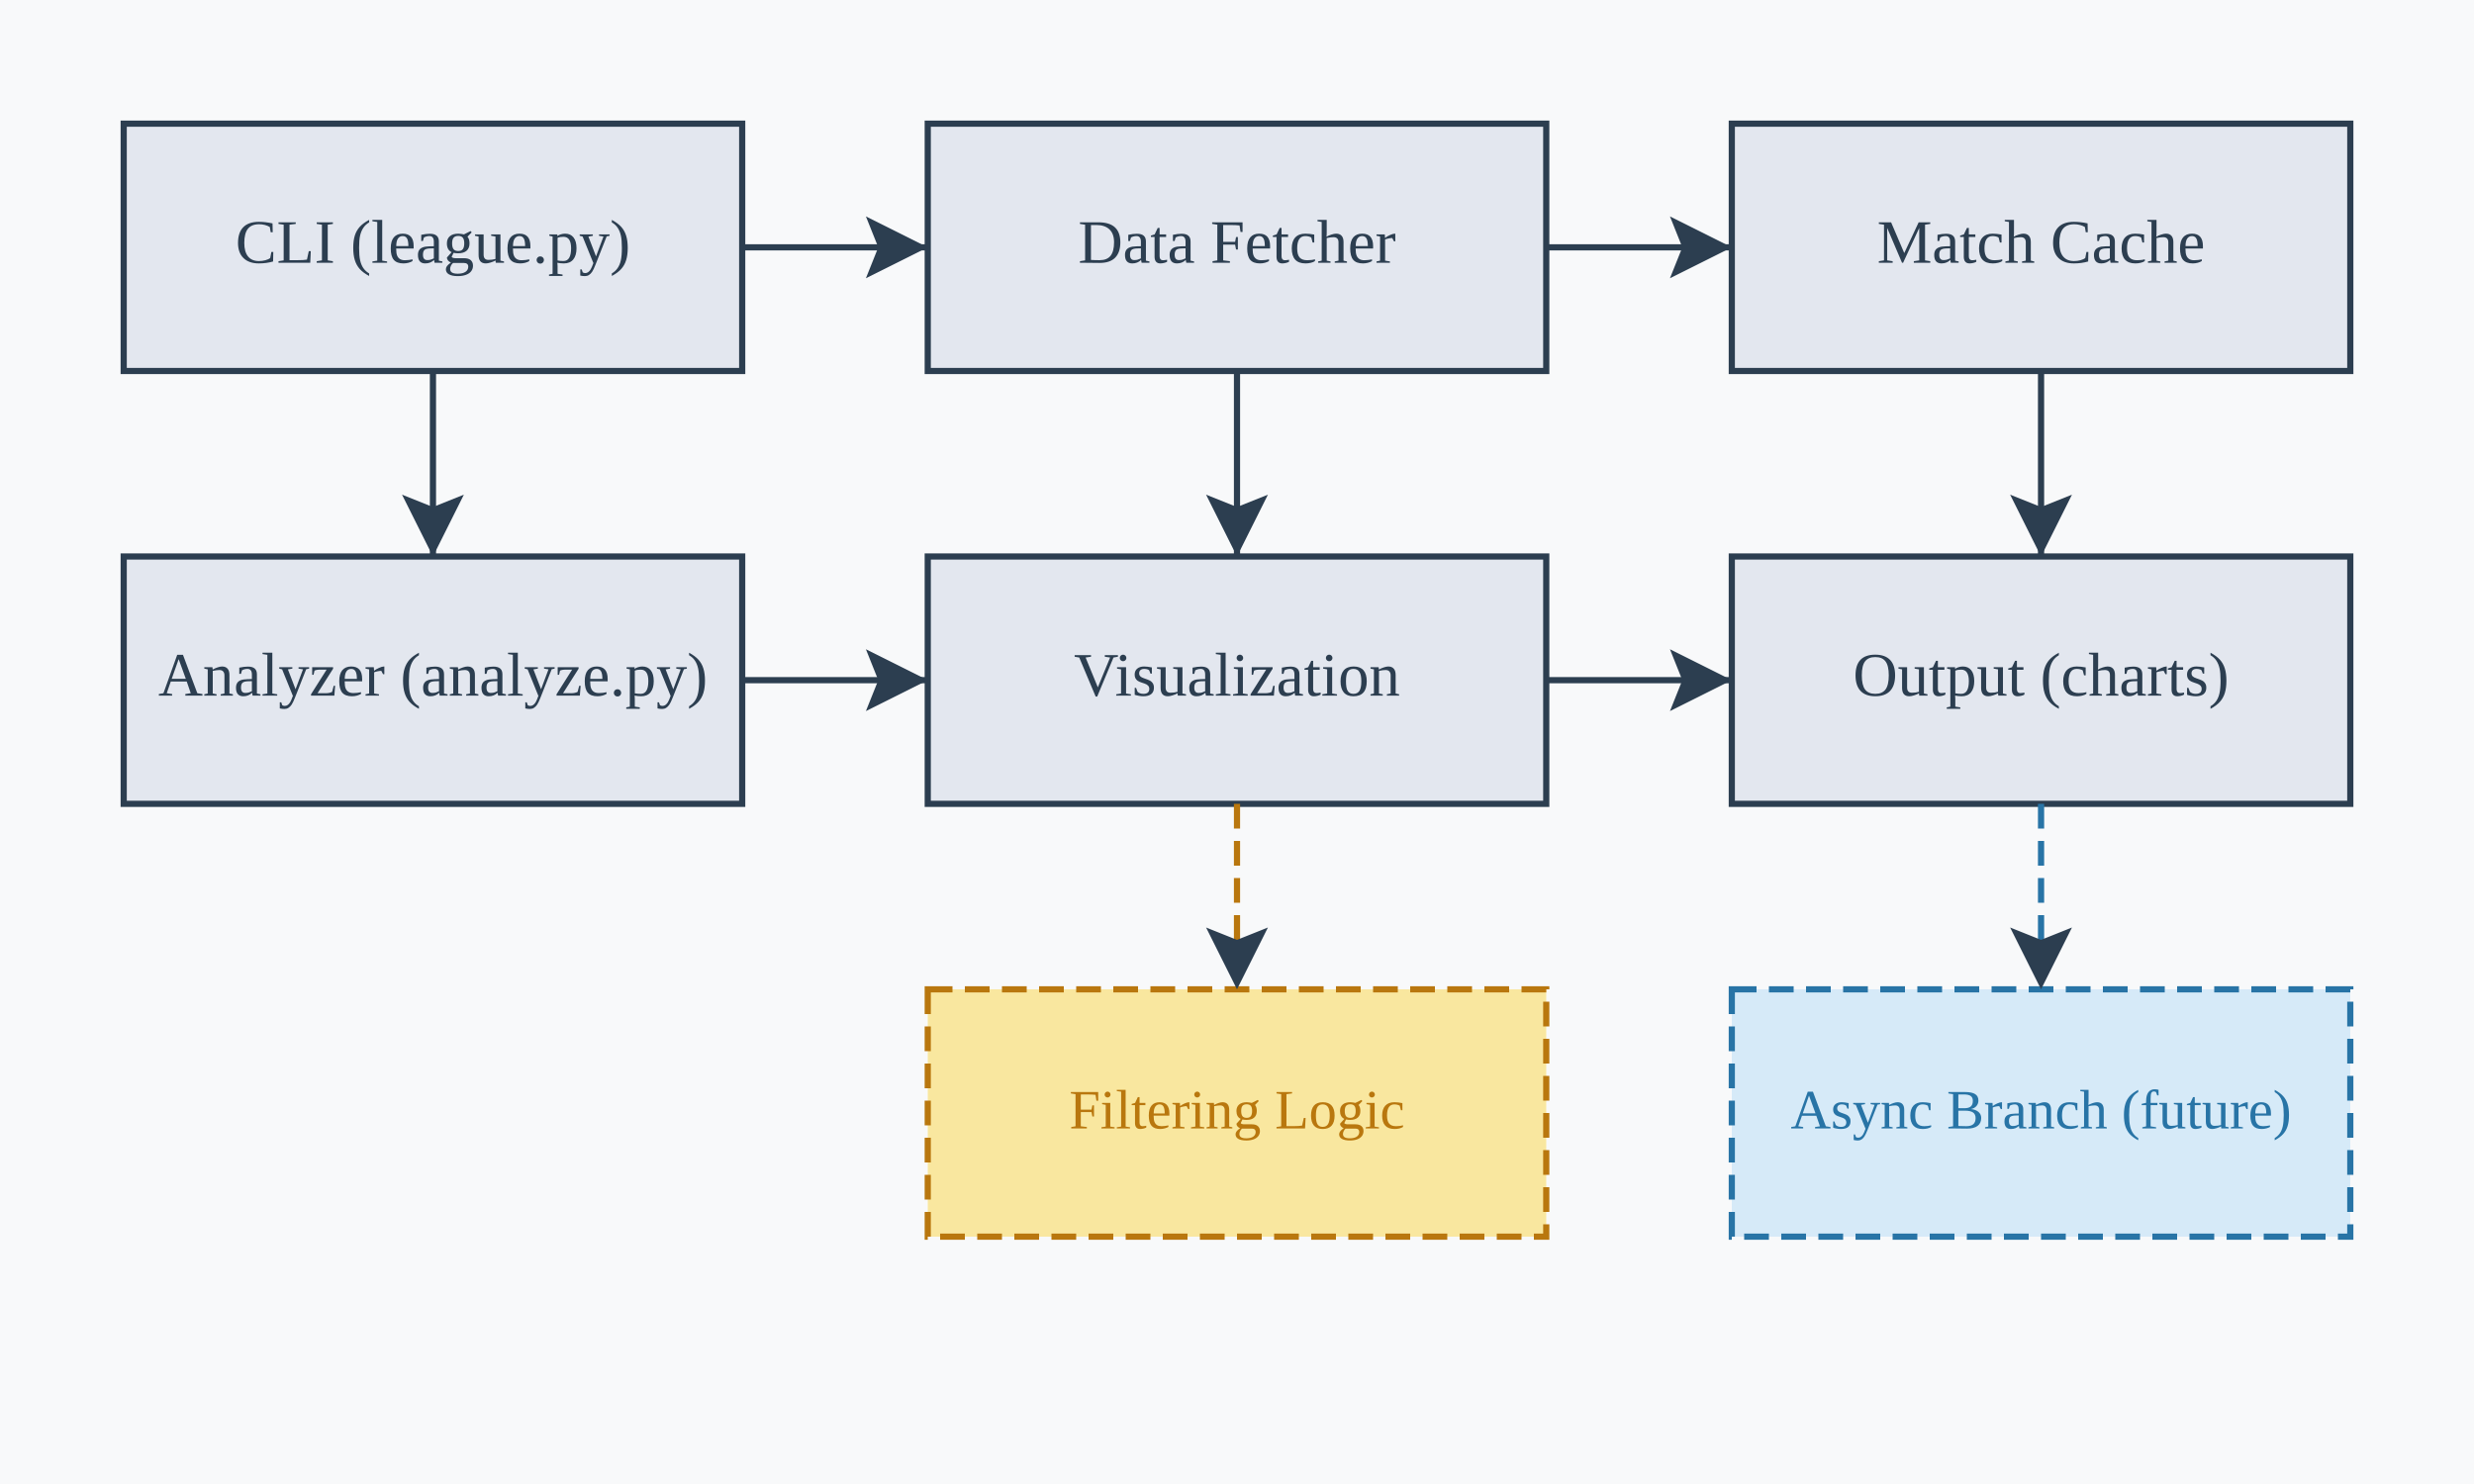
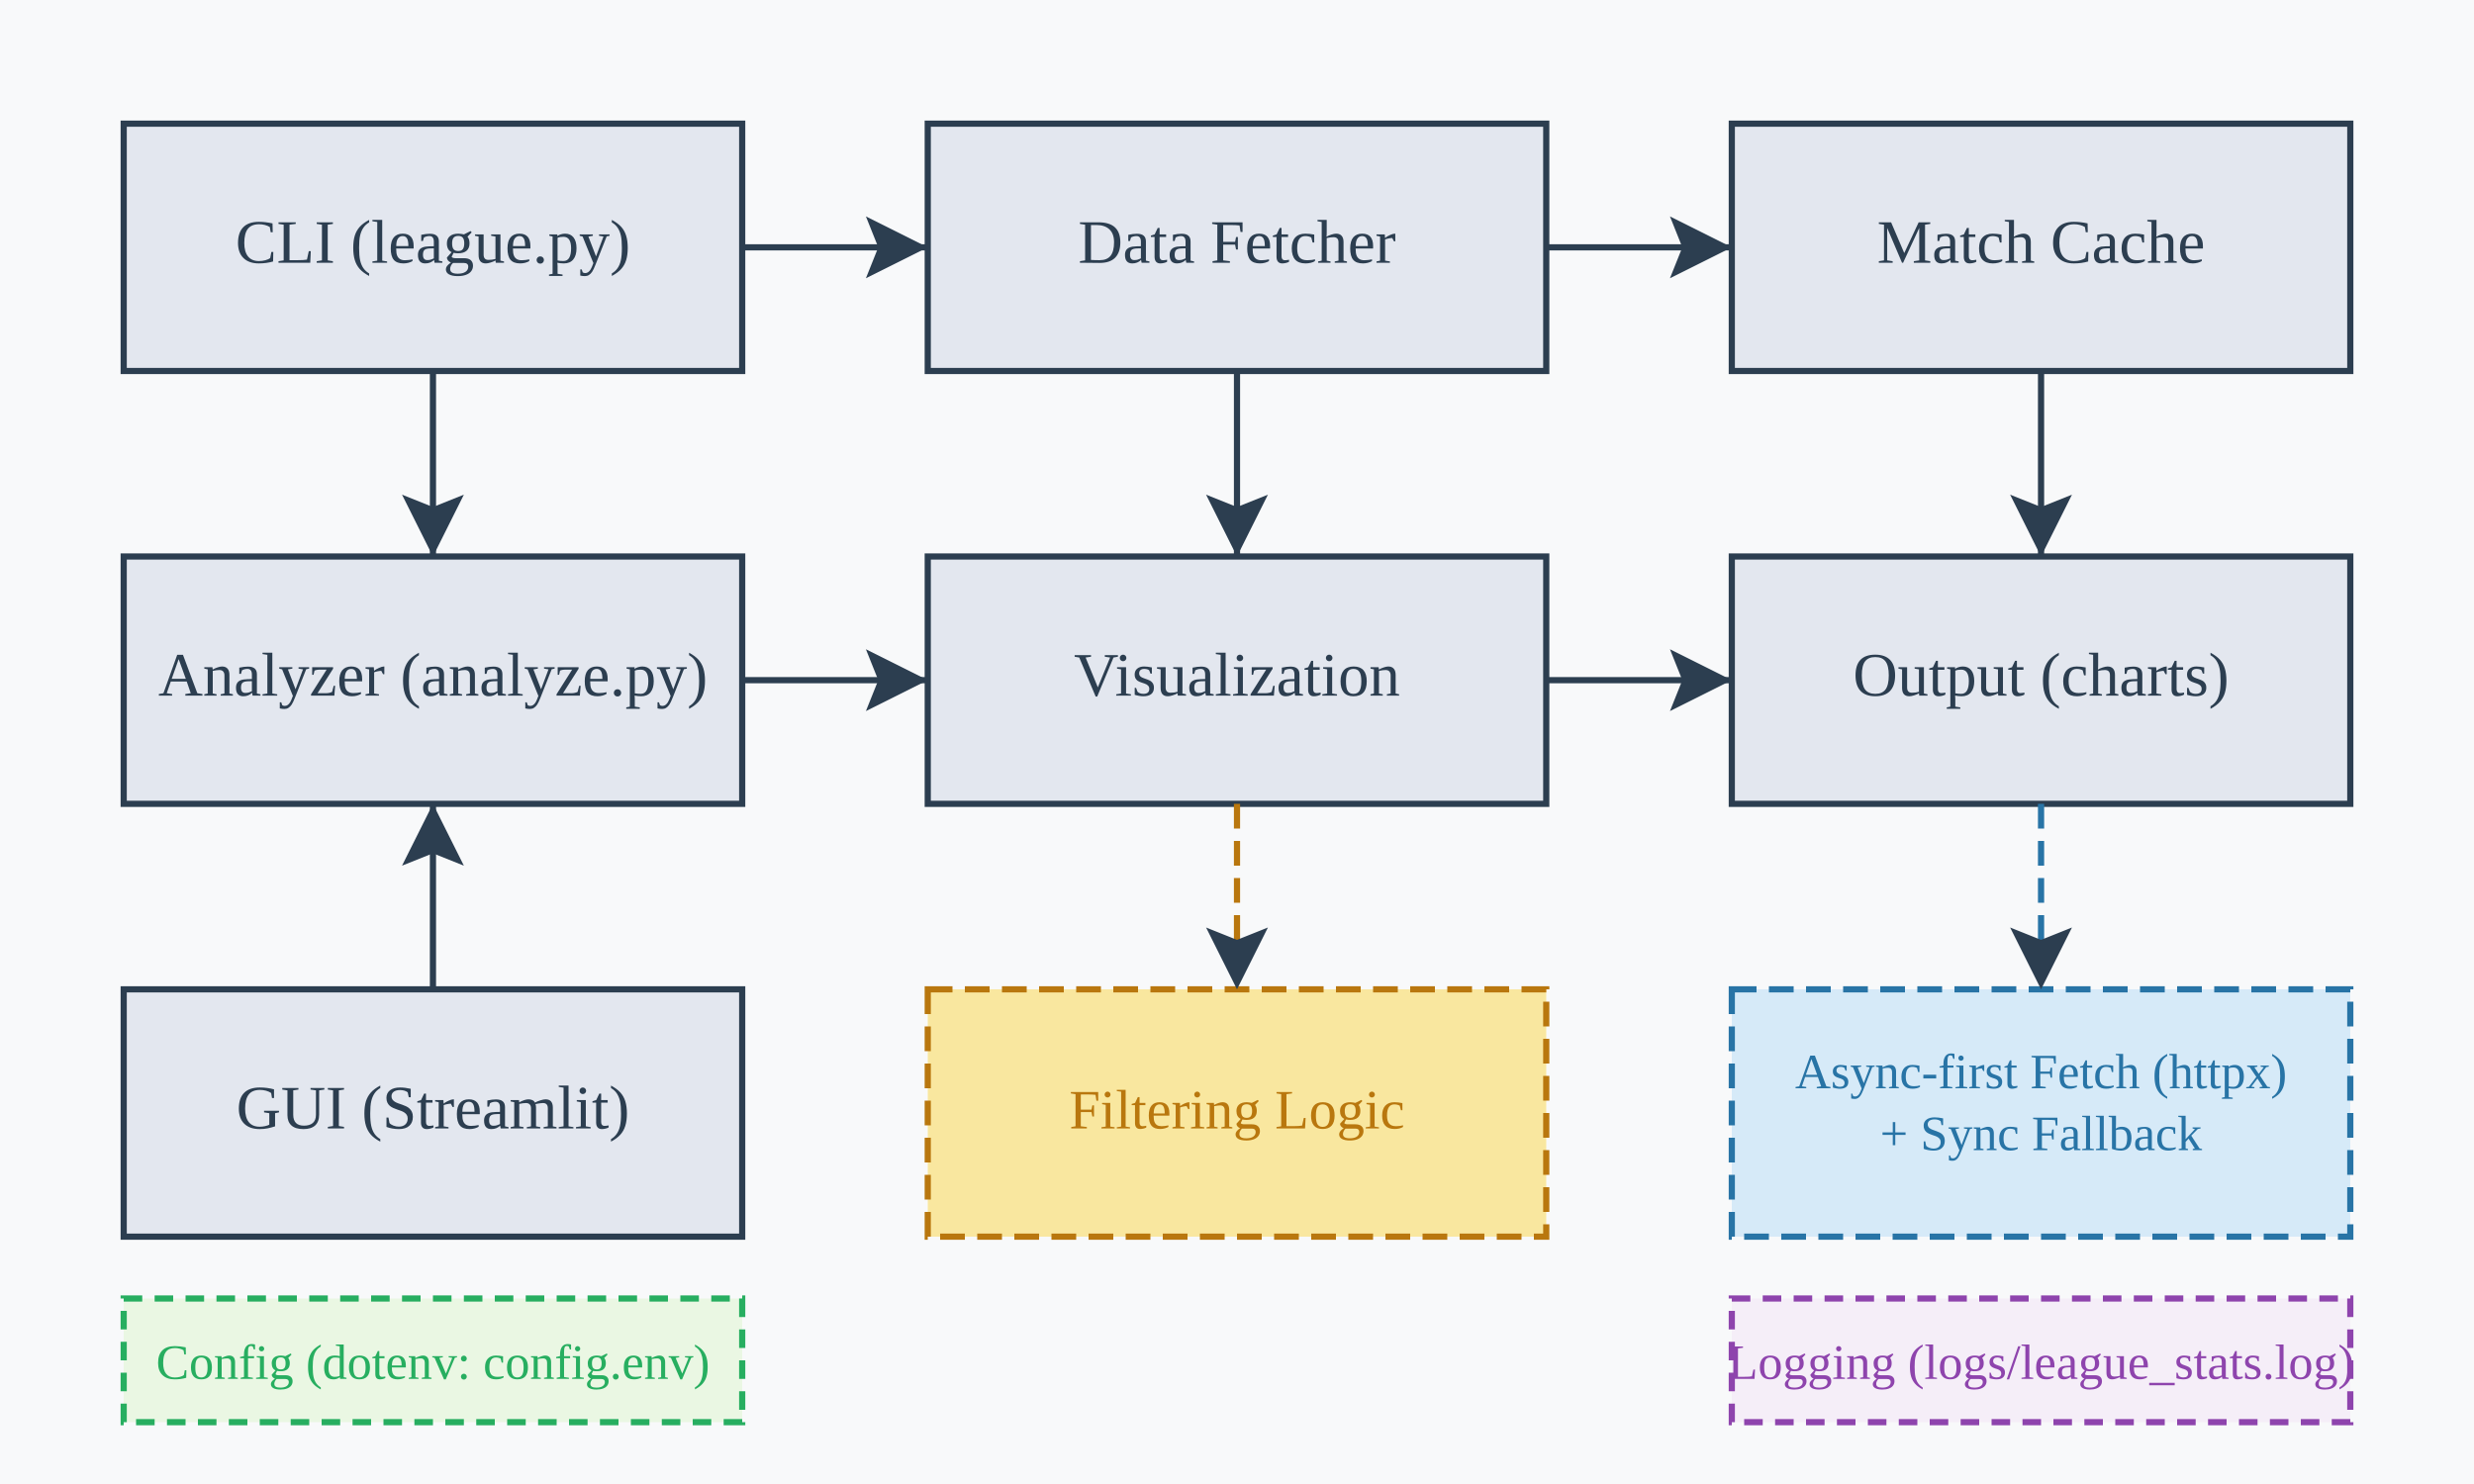
<svg xmlns="http://www.w3.org/2000/svg" width="800" height="480" viewBox="0 0 800 480" fill="none">
  <rect width="800" height="480" fill="#f8f9fa" />
  <rect x="40" y="40" width="200" height="80" fill="#e3e7ef" stroke="#2c3e50" stroke-width="2" />
  <text x="140" y="85" font-size="20" text-anchor="middle" fill="#2c3e50">CLI (league.py)</text>
  <rect x="300" y="40" width="200" height="80" fill="#e3e7ef" stroke="#2c3e50" stroke-width="2" />
  <text x="400" y="85" font-size="20" text-anchor="middle" fill="#2c3e50">Data Fetcher</text>
  <rect x="560" y="40" width="200" height="80" fill="#e3e7ef" stroke="#2c3e50" stroke-width="2" />
  <text x="660" y="85" font-size="20" text-anchor="middle" fill="#2c3e50">Match Cache</text>
  <rect x="40" y="180" width="200" height="80" fill="#e3e7ef" stroke="#2c3e50" stroke-width="2" />
  <text x="140" y="225" font-size="20" text-anchor="middle" fill="#2c3e50">Analyzer (analyze.py)</text>
  <rect x="300" y="180" width="200" height="80" fill="#e3e7ef" stroke="#2c3e50" stroke-width="2" />
  <text x="400" y="225" font-size="20" text-anchor="middle" fill="#2c3e50">Visualization</text>
  <rect x="560" y="180" width="200" height="80" fill="#e3e7ef" stroke="#2c3e50" stroke-width="2" />
  <text x="660" y="225" font-size="20" text-anchor="middle" fill="#2c3e50">Output (charts)</text>
  <rect x="300" y="320" width="200" height="80" fill="#f9e79f" stroke="#b9770e" stroke-width="2" stroke-dasharray="8,4" />
  <text x="400" y="365" font-size="18" text-anchor="middle" fill="#b9770e">Filtering Logic</text>
  <rect x="560" y="320" width="200" height="80" fill="#d6eaf8" stroke="#2874a6" stroke-width="2" stroke-dasharray="8,4" />
-   <text x="660" y="365" font-size="18" text-anchor="middle" fill="#2874a6">Async Branch (future)</text>
+   <text x="660" y="352" font-size="16" text-anchor="middle" fill="#2874a6">Async-first Fetch (httpx)</text>
+   <text x="660" y="372" font-size="16" text-anchor="middle" fill="#2874a6">+ Sync Fallback</text>
  <line x1="240" y1="80" x2="300" y2="80" stroke="#2c3e50" stroke-width="2" marker-end="url(#arrow)" />
  <line x1="500" y1="80" x2="560" y2="80" stroke="#2c3e50" stroke-width="2" marker-end="url(#arrow)" />
  <line x1="140" y1="120" x2="140" y2="180" stroke="#2c3e50" stroke-width="2" marker-end="url(#arrow)" />
  <line x1="400" y1="120" x2="400" y2="180" stroke="#2c3e50" stroke-width="2" marker-end="url(#arrow)" />
  <line x1="660" y1="120" x2="660" y2="180" stroke="#2c3e50" stroke-width="2" marker-end="url(#arrow)" />
  <line x1="240" y1="220" x2="300" y2="220" stroke="#2c3e50" stroke-width="2" marker-end="url(#arrow)" />
  <line x1="500" y1="220" x2="560" y2="220" stroke="#2c3e50" stroke-width="2" marker-end="url(#arrow)" />
  <line x1="400" y1="260" x2="400" y2="320" stroke="#b9770e" stroke-width="2" stroke-dasharray="8,4" marker-end="url(#arrow)" />
  <line x1="660" y1="260" x2="660" y2="320" stroke="#2874a6" stroke-width="2" stroke-dasharray="8,4" marker-end="url(#arrow)" />
+   <rect x="40" y="320" width="200" height="80" fill="#e3e7ef" stroke="#2c3e50" stroke-width="2" />
+   <text x="140" y="365" font-size="20" text-anchor="middle" fill="#2c3e50">GUI (Streamlit)</text>
+   <line x1="140" y1="320" x2="140" y2="260" stroke="#2c3e50" stroke-width="2" marker-end="url(#arrow)" />
+   <rect x="40" y="420" width="200" height="40" fill="#eaf7e3" stroke="#27ae60" stroke-width="2" stroke-dasharray="6,4" />
+   <text x="140" y="446" font-size="16" text-anchor="middle" fill="#27ae60">Config (dotenv: config.env)</text>
+   <rect x="560" y="420" width="200" height="40" fill="#f5eef8" stroke="#8e44ad" stroke-width="2" stroke-dasharray="6,4" />
+   <text x="660" y="446" font-size="16" text-anchor="middle" fill="#8e44ad">Logging (logs/league_stats.log)</text>
  <defs>
    <marker id="arrow" markerWidth="10" markerHeight="10" refX="10" refY="5" orient="auto" markerUnits="strokeWidth">
      <path d="M0,0 L10,5 L0,10 L2,5 Z" fill="#2c3e50" />
    </marker>
  </defs>
</svg>
